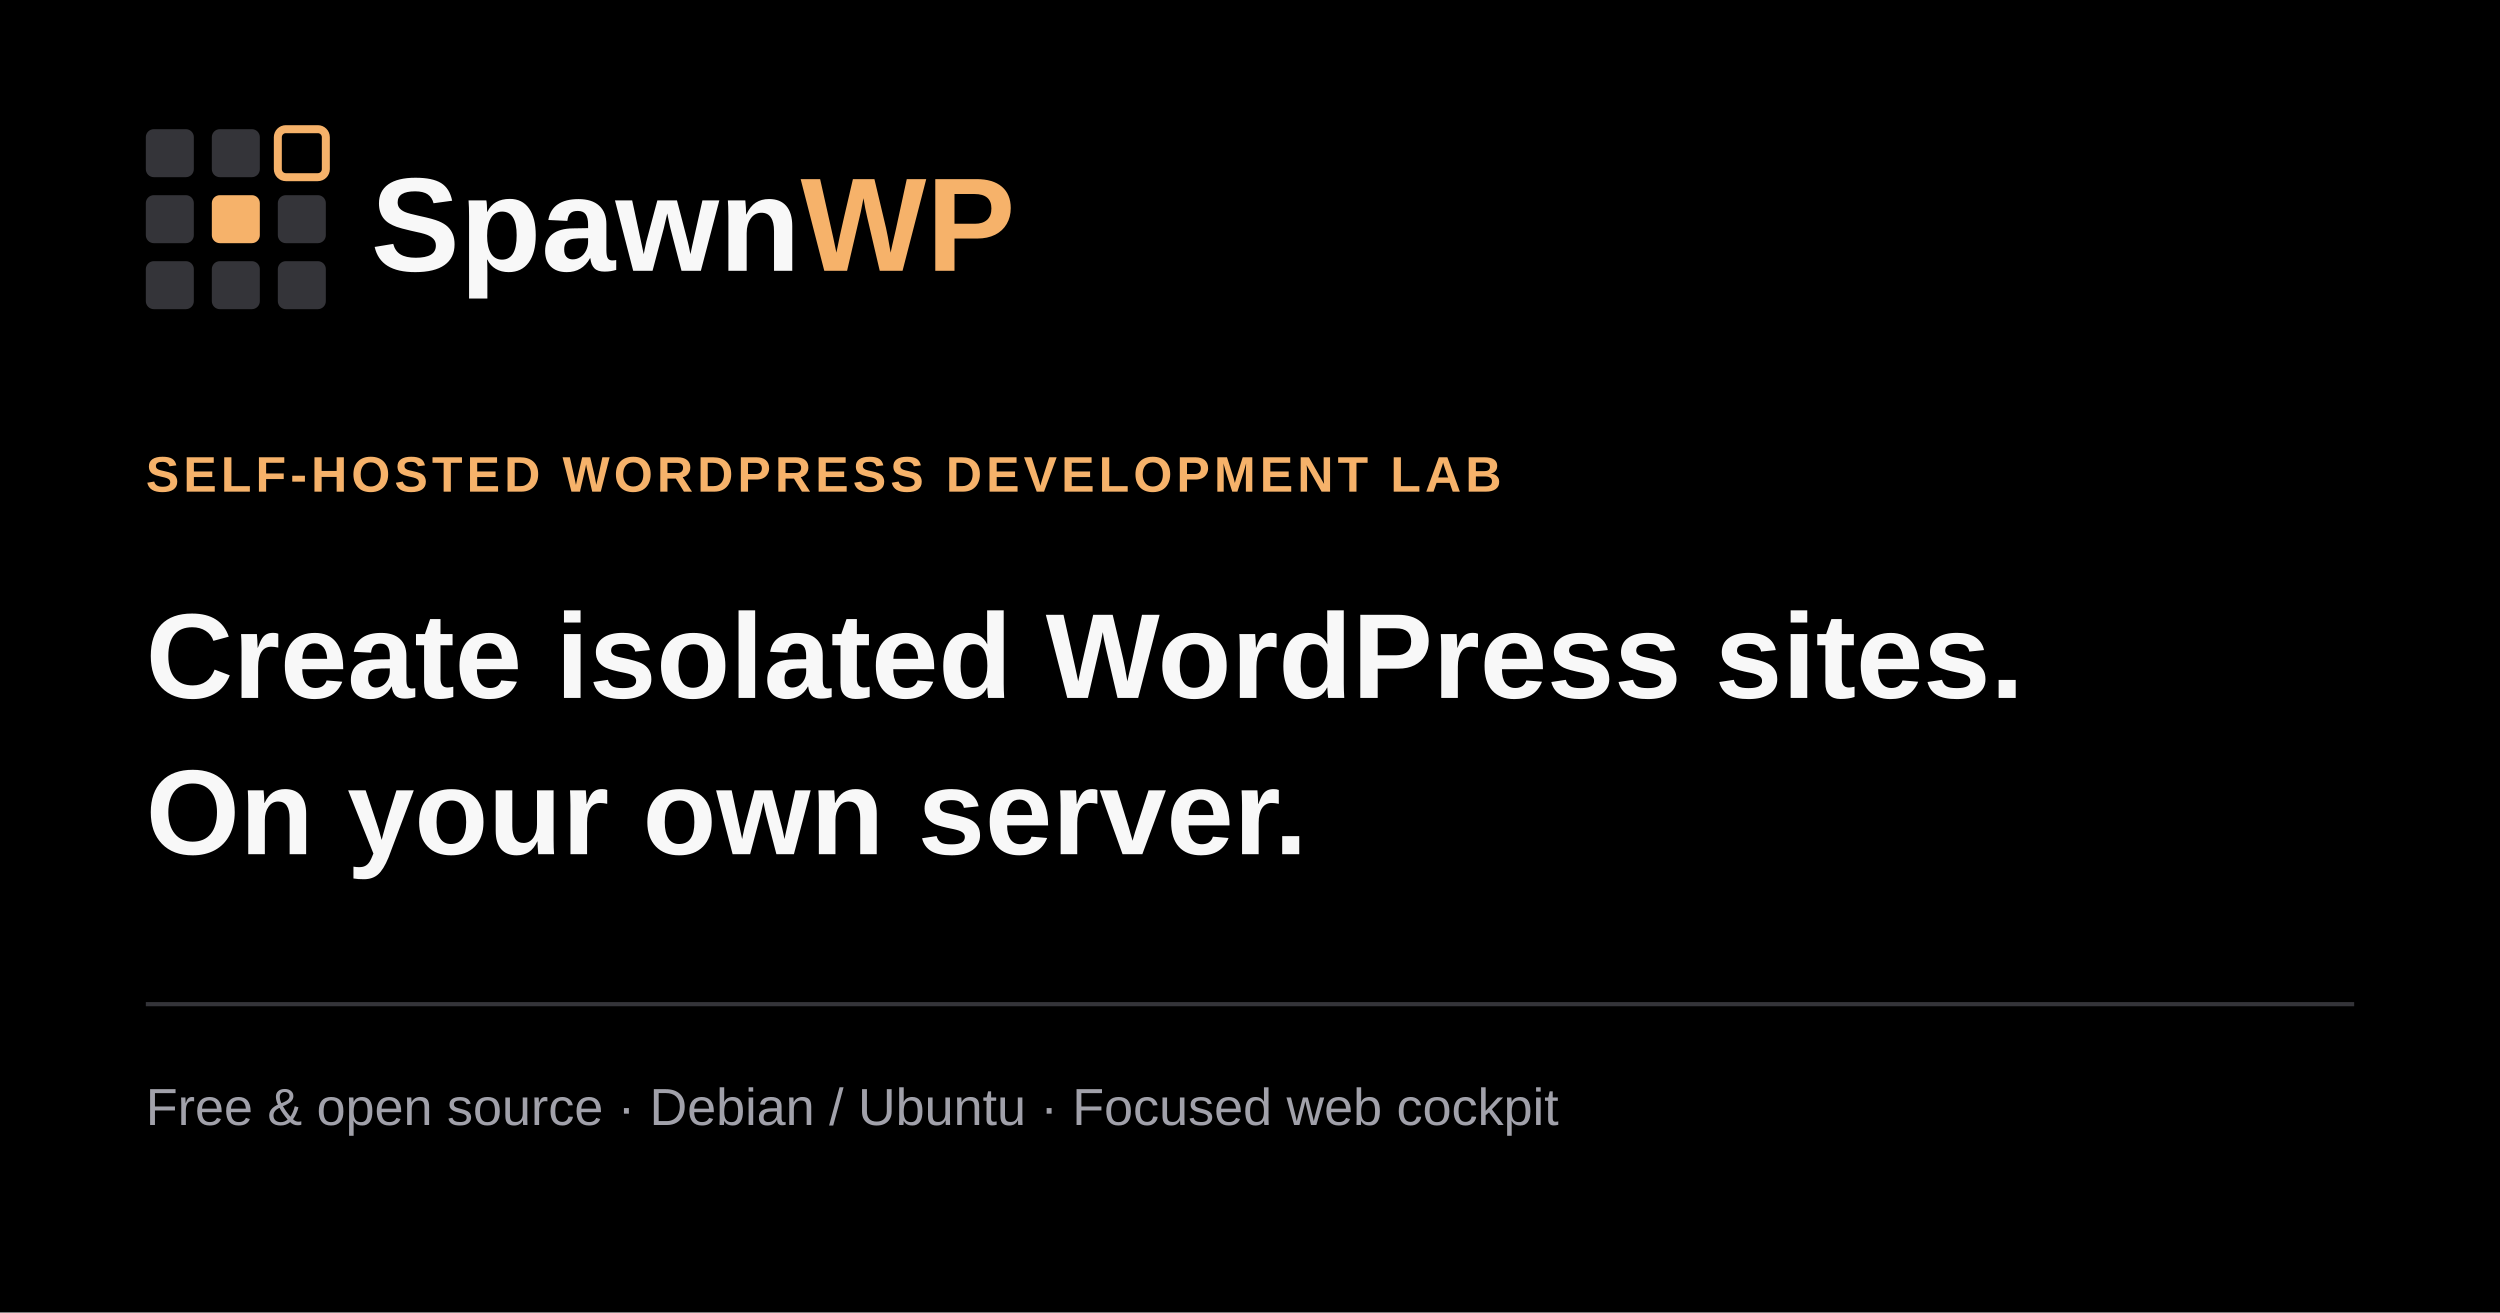
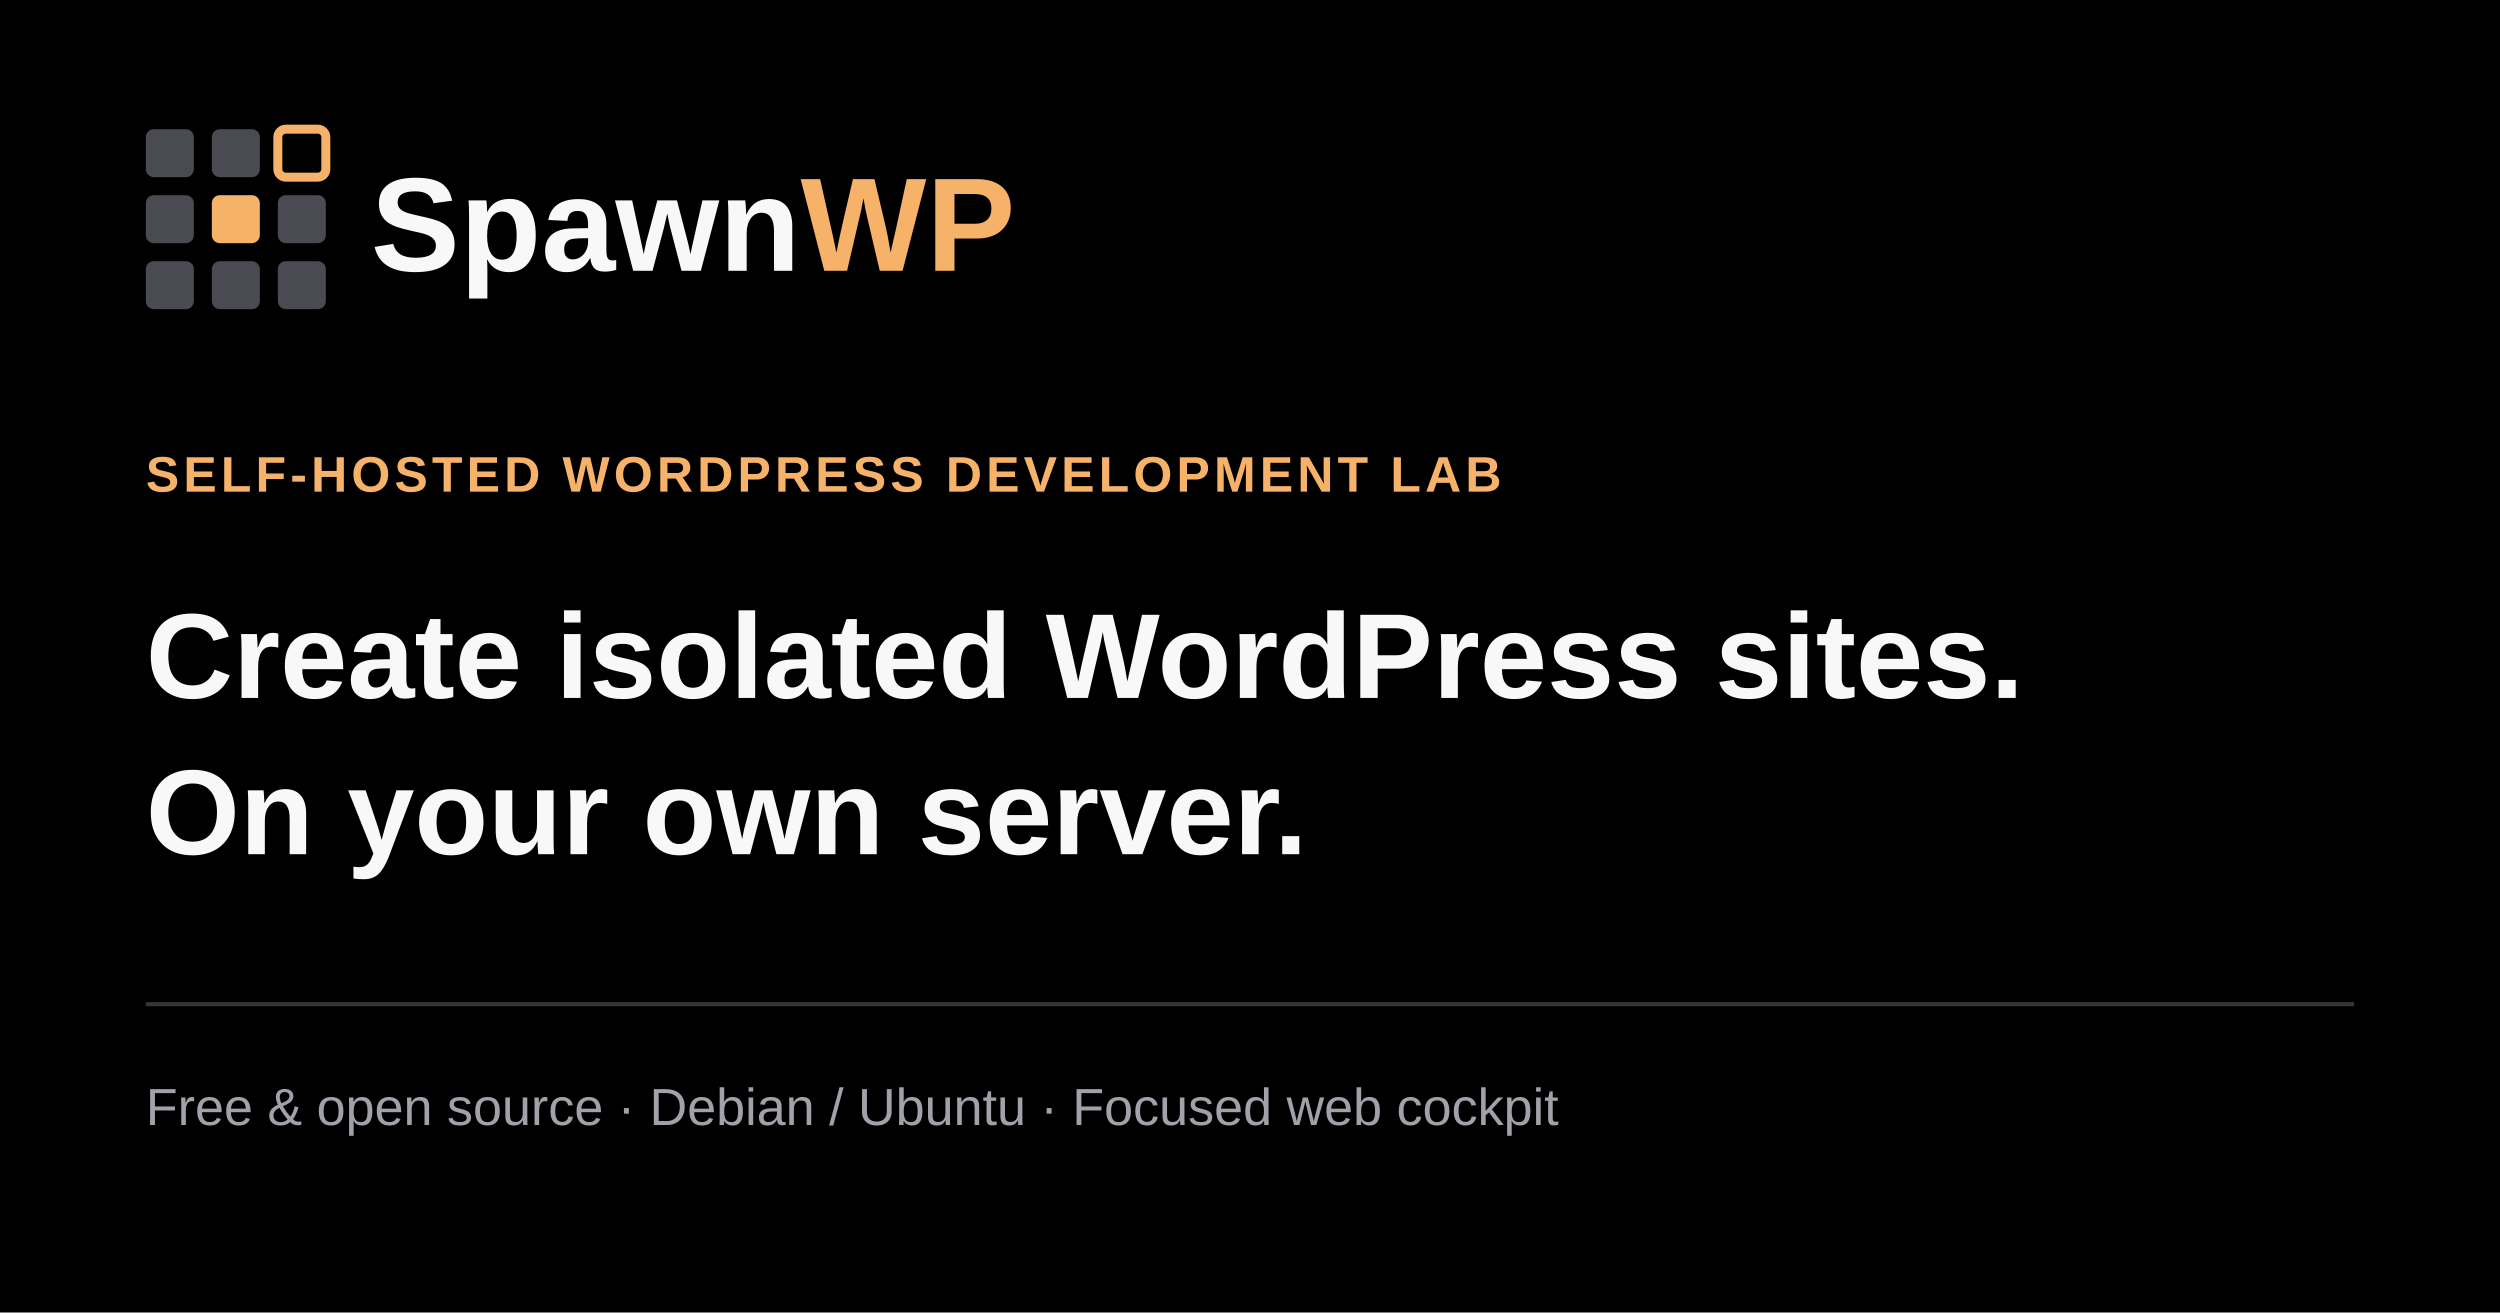
<svg xmlns="http://www.w3.org/2000/svg" viewBox="0 0 1200 630">
  <rect width="1200" height="630" fill="#000" />
  <g transform="translate(70 62) scale(.48)">
-     <g fill="#343439">
+     <g fill="#4a4a52">
      <rect width="48" height="48" rx="8" />
      <rect x="66" width="48" height="48" rx="8" />
      <rect y="66" width="48" height="48" rx="8" />
      <rect x="132" y="66" width="48" height="48" rx="8" />
      <rect y="132" width="48" height="48" rx="8" />
      <rect x="66" y="132" width="48" height="48" rx="8" />
      <rect x="132" y="132" width="48" height="48" rx="8" />
    </g>
-     <rect x="132" width="48" height="48" rx="8" fill="none" stroke="#f6b26a" stroke-width="8" />
-     <rect x="66" y="66" width="48" height="48" rx="8" fill="#f6b26a" />
+     <rect x="132" width="48" height="48" rx="8" fill="none" stroke="#f6b269" stroke-width="9" />
+     <rect x="66" y="66" width="48" height="48" rx="8" fill="#f6b269" />
  </g>
-   <text x="178" y="130" fill="#f8f8f8" font-family="Arial,sans-serif" font-size="64" font-weight="700">Spawn<tspan fill="#f6b26a">WP</tspan>
+   <text x="178" y="130" fill="#f8f8f8" font-family="Arial,sans-serif" font-size="64" font-weight="700">Spawn<tspan fill="#f6b269">WP</tspan>
  </text>
-   <text x="70" y="236" fill="#f6b26a" font-family="Arial,sans-serif" font-size="24" font-weight="700" letter-spacing="2">SELF-HOSTED WORDPRESS DEVELOPMENT LAB</text>
+   <text x="70" y="236" fill="#f6b269" font-family="Arial,sans-serif" font-size="24" font-weight="700" letter-spacing="2">SELF-HOSTED WORDPRESS DEVELOPMENT LAB</text>
  <text x="70" y="335" fill="#f8f8f8" font-family="Arial,sans-serif" font-size="58" font-weight="700">Create isolated WordPress sites.</text>
  <text x="70" y="410" fill="#f8f8f8" font-family="Arial,sans-serif" font-size="58" font-weight="700">On your own server.</text>
  <line x1="70" y1="482" x2="1130" y2="482" stroke="#343439" stroke-width="2" />
  <text x="70" y="540" fill="#a1a1aa" font-family="Arial,sans-serif" font-size="25">Free &amp; open source  ·  Debian / Ubuntu  ·  Focused web cockpit</text>
</svg>
